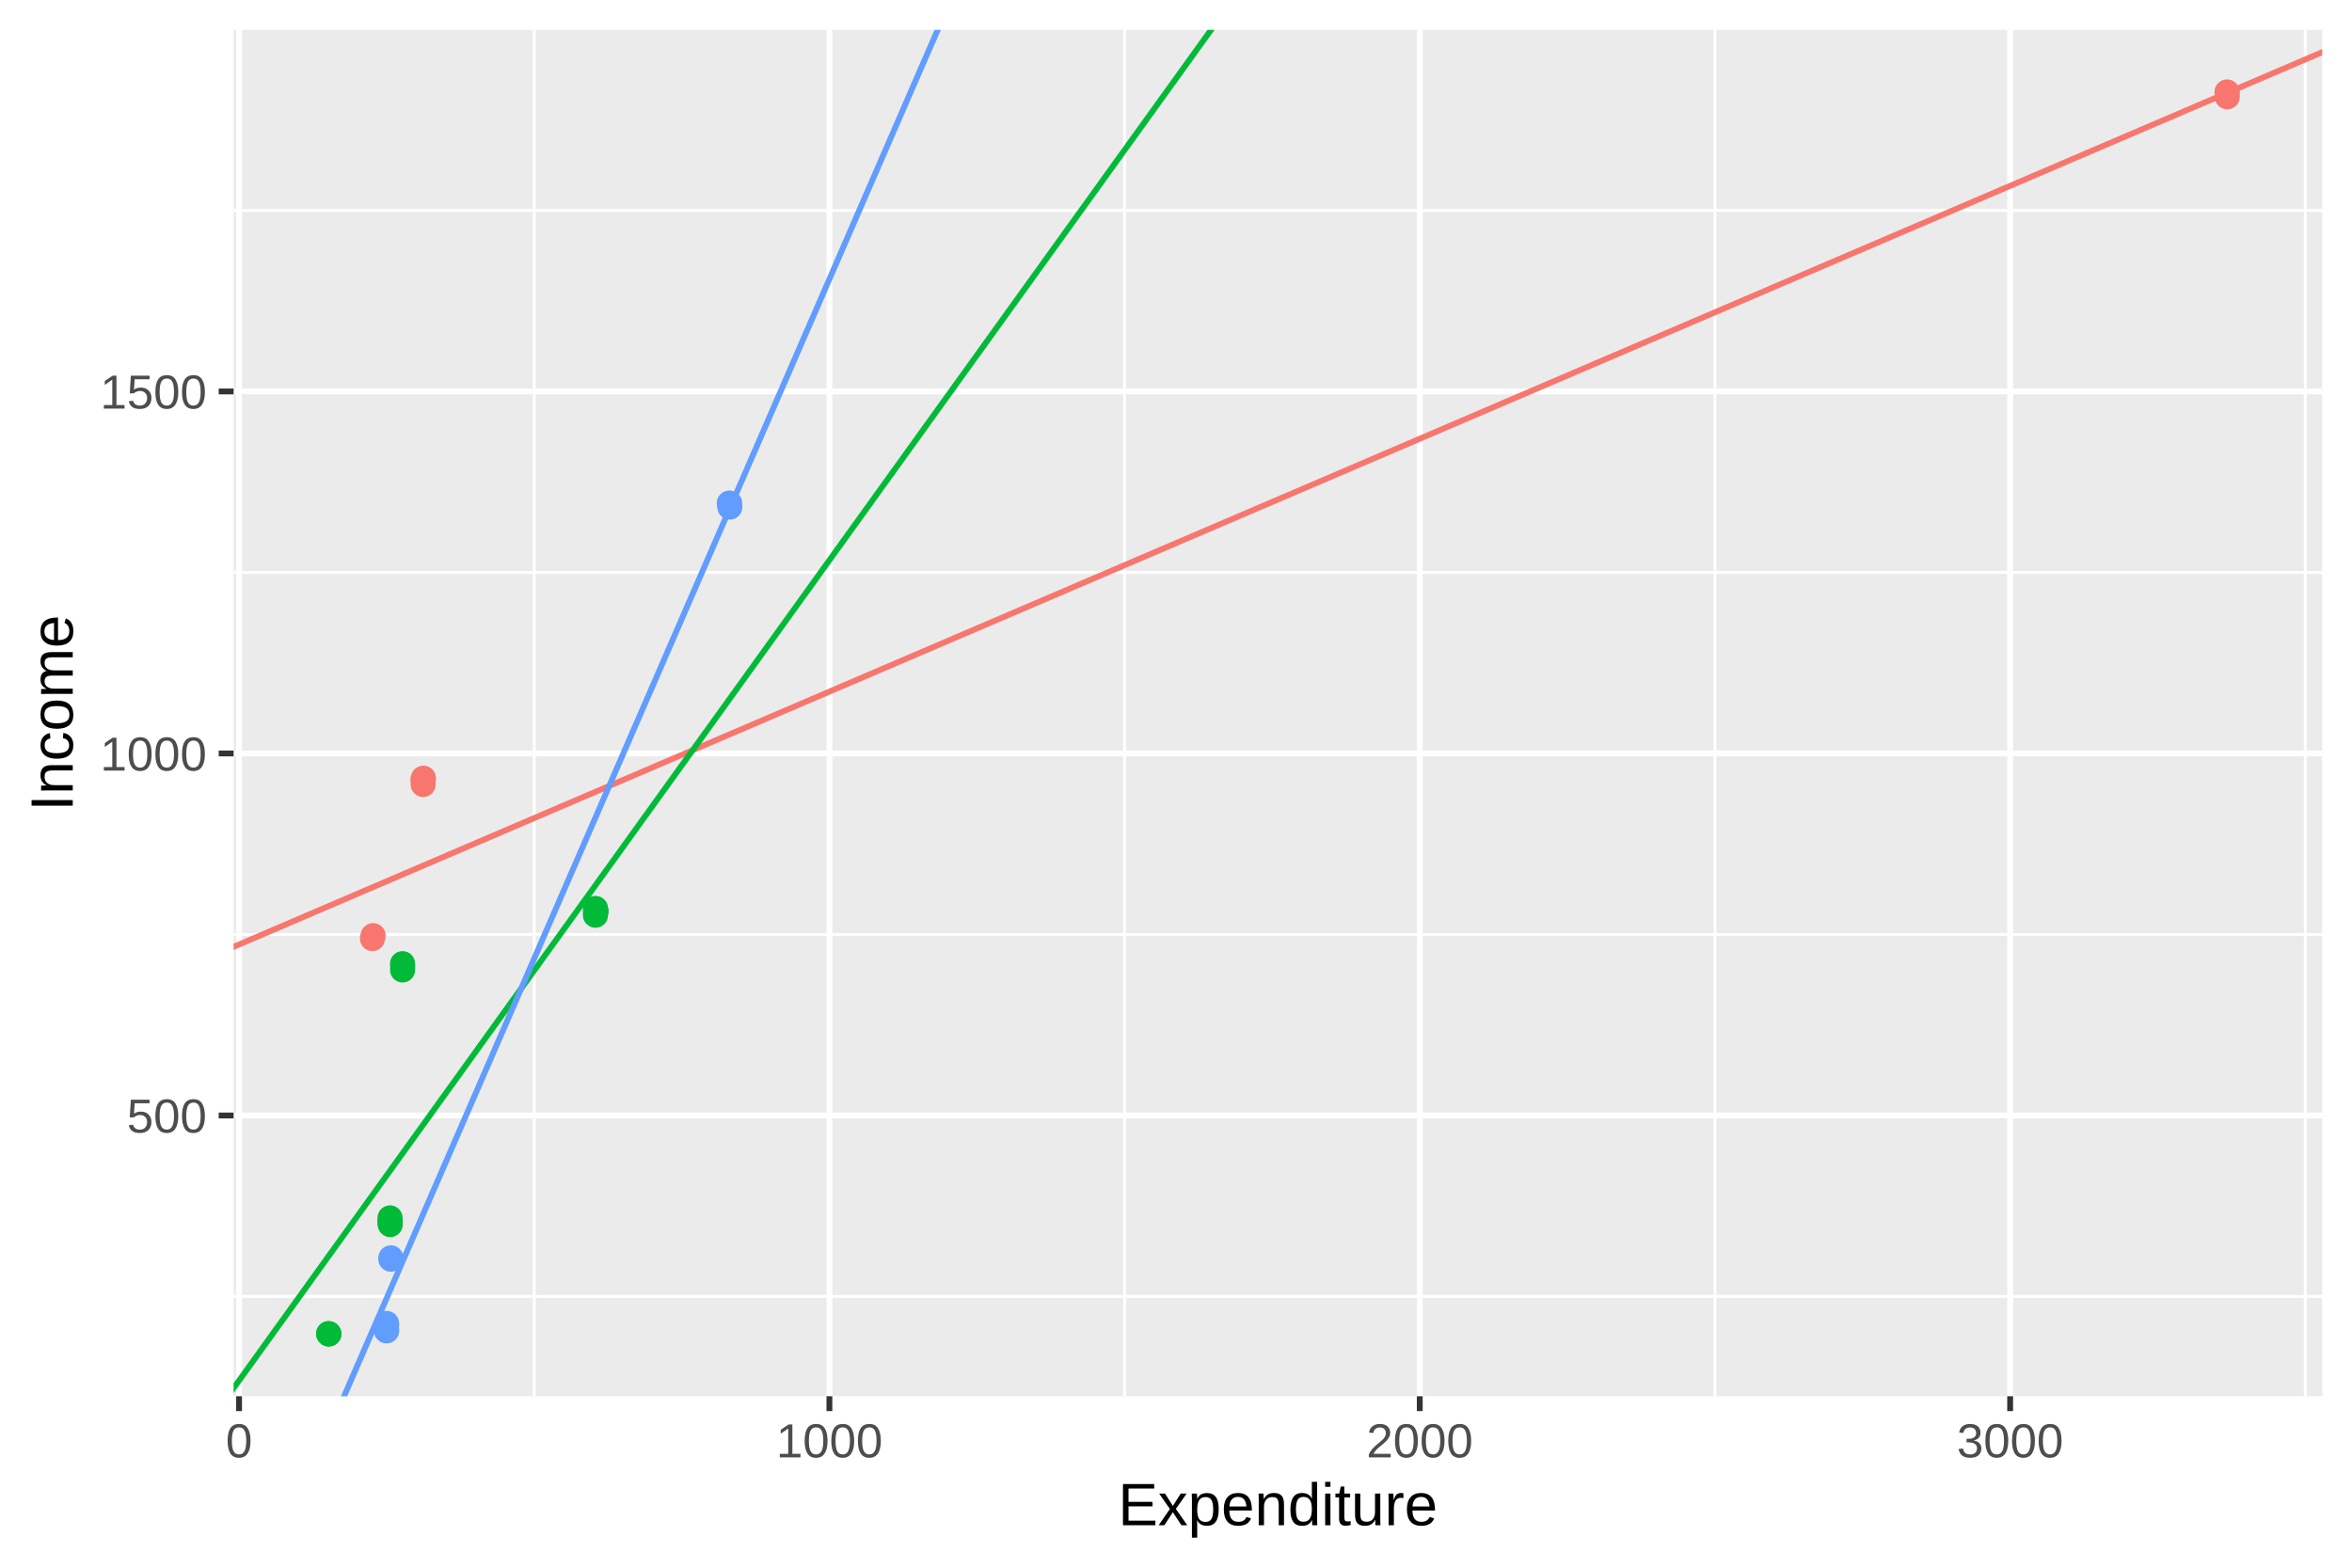
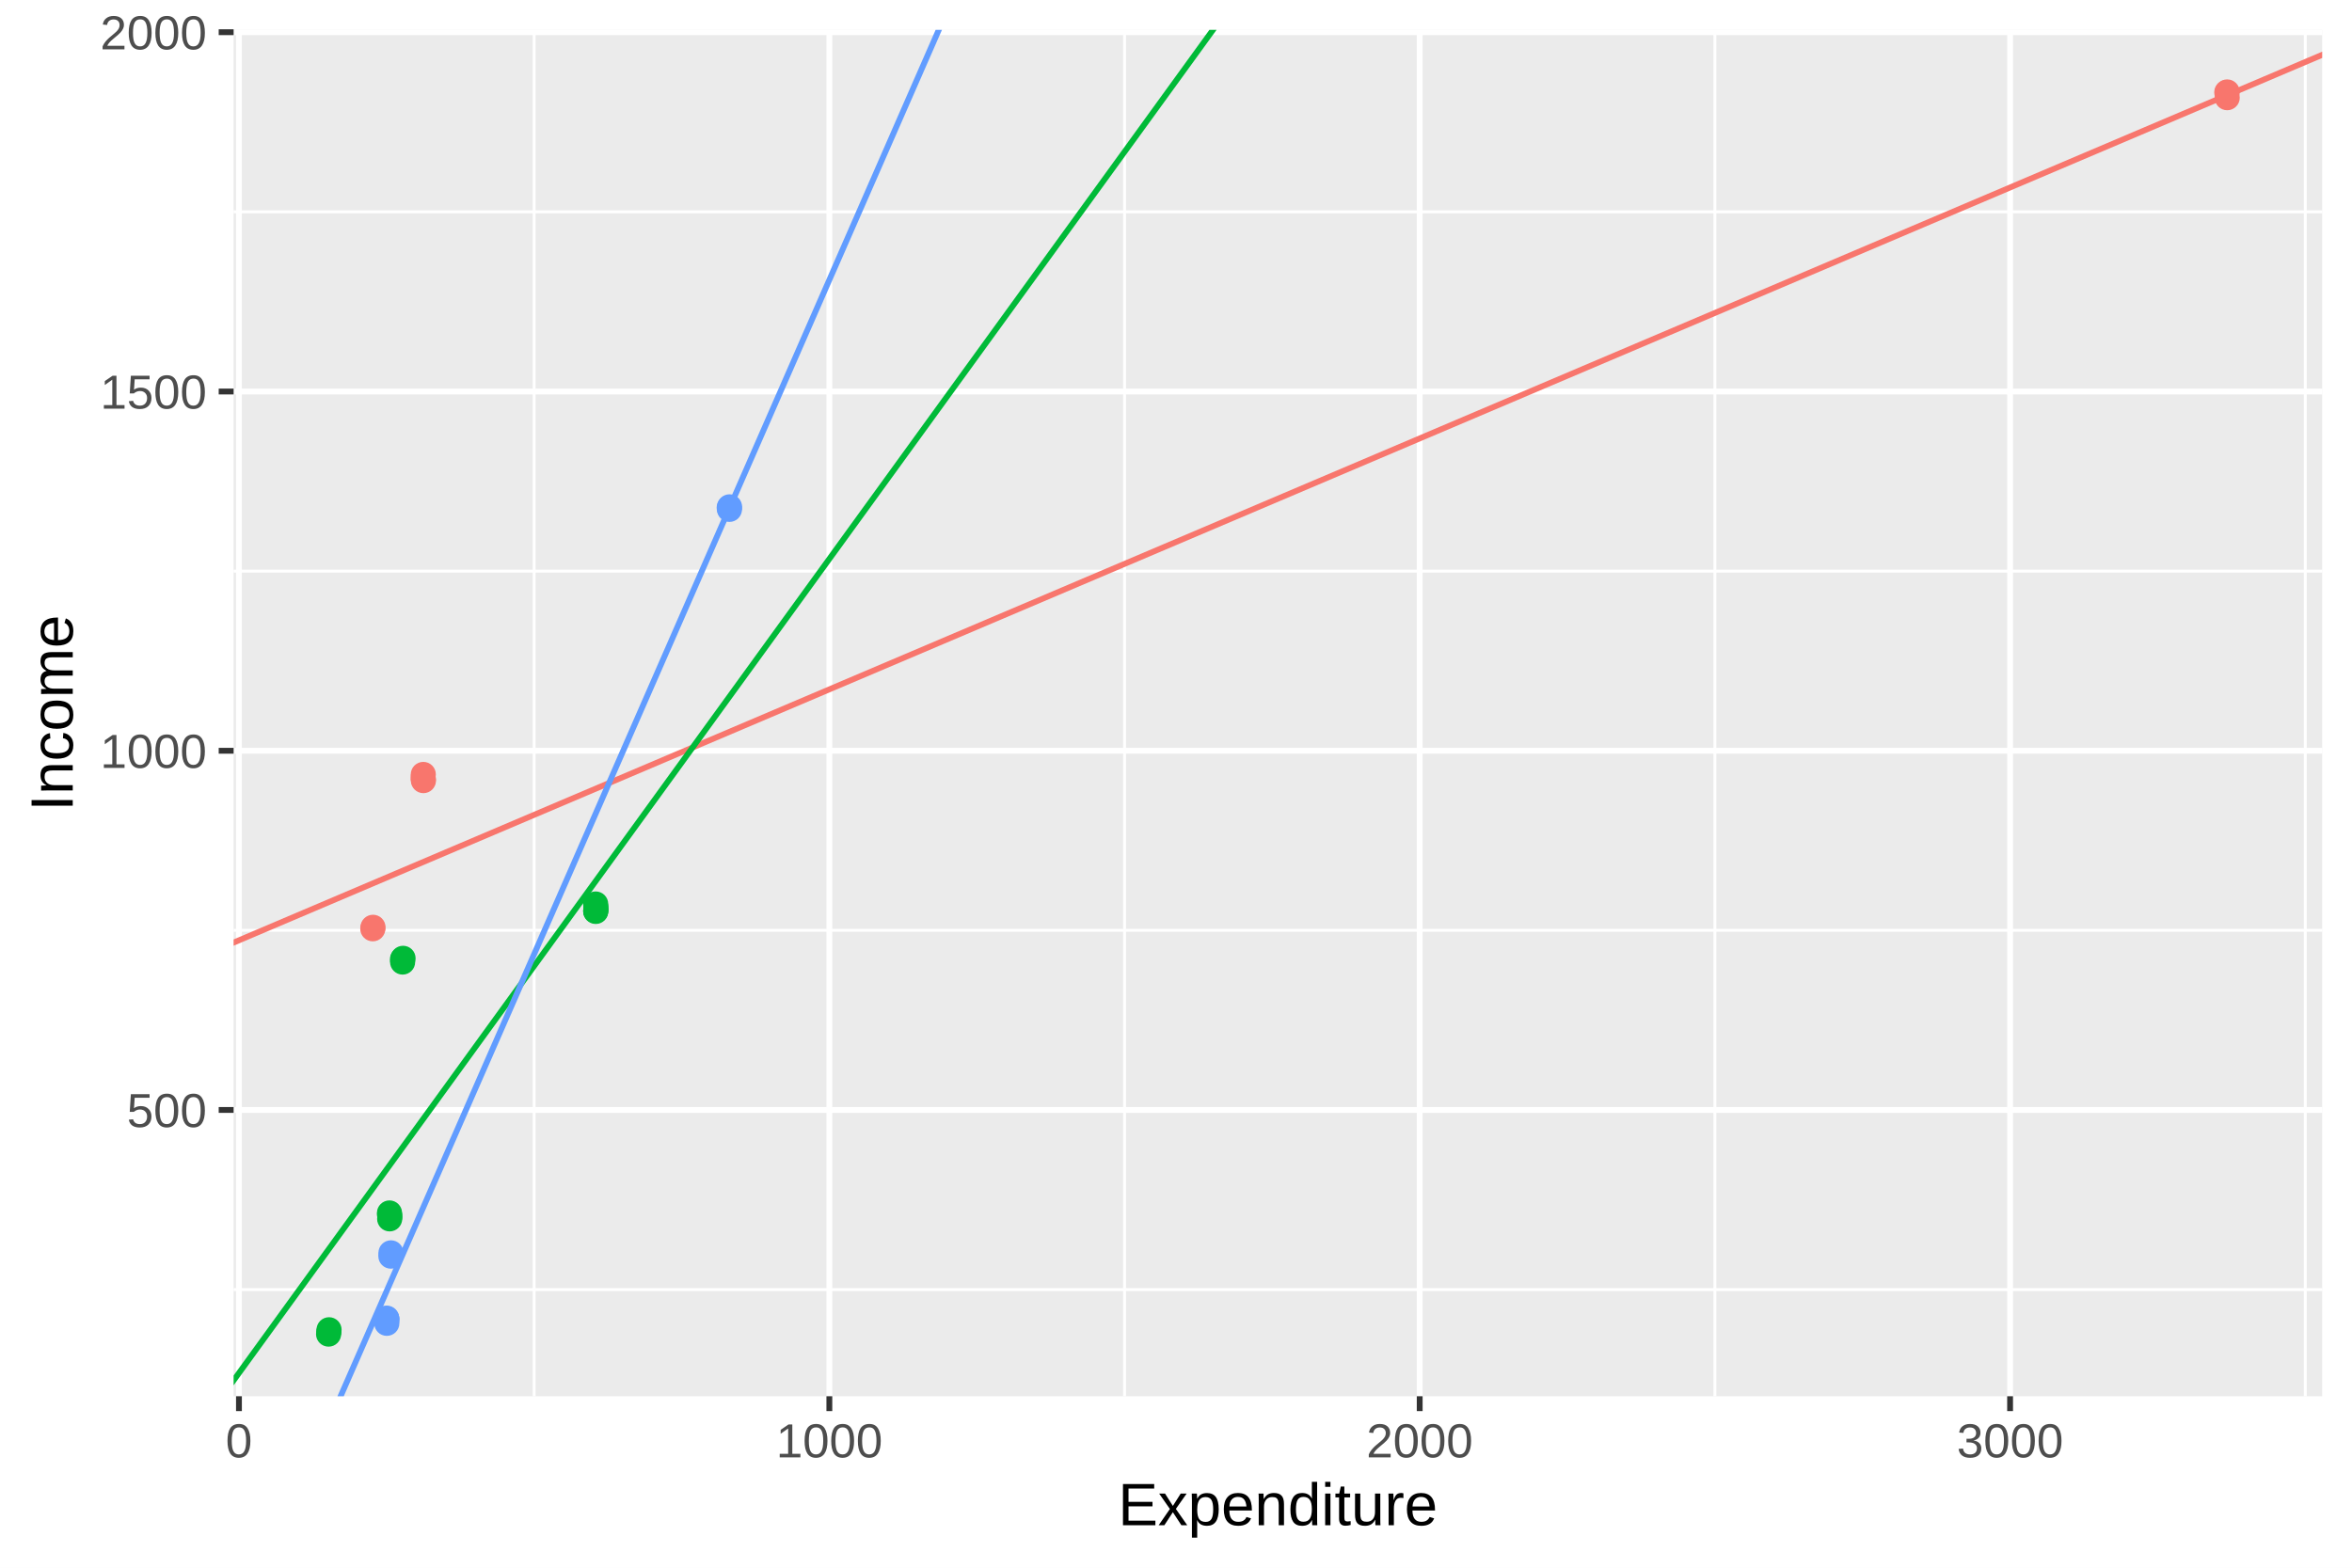
<svg xmlns="http://www.w3.org/2000/svg" width="432.00pt" height="288.00pt" viewBox="0 0 432.00 288.00">
  <g class="svglite">
    <defs>
      <style type="text/css">
    .svglite line, .svglite polyline, .svglite polygon, .svglite path, .svglite rect, .svglite circle {
      fill: none;
      stroke: #000000;
      stroke-linecap: round;
      stroke-linejoin: round;
      stroke-miterlimit: 10.00;
    }
    .svglite text {
      white-space: pre;
    }
    .svglite g.glyphgroup path {
      fill: inherit;
      stroke: none;
    }
  </style>
    </defs>
    <rect width="100%" height="100%" style="stroke: none; fill: #FFFFFF;" />
    <defs>
      <clipPath id="cpMC4wMHw0MzIuMDB8MC4wMHwyODguMDA=">
        <rect x="0.00" y="0.00" width="432.00" height="288.00" />
      </clipPath>
    </defs>
    <g clip-path="url(#cpMC4wMHw0MzIuMDB8MC4wMHwyODguMDA=)">
      <rect x="0" y="0.00" width="432.00" height="288.00" style="stroke-width: 1.07; stroke: #FFFFFF; fill: #FFFFFF;" />
    </g>
    <defs>
      <clipPath id="cpNDIuOTF8NDI2LjUyfDUuNDh8MjU2LjUw">
        <rect x="42.91" y="5.48" width="383.61" height="251.02" />
      </clipPath>
    </defs>
    <g clip-path="url(#cpNDIuOTF8NDI2LjUyfDUuNDh8MjU2LjUw)">
      <rect x="42.91" y="5.48" width="383.61" height="251.02" style="stroke-width: 1.07; stroke: none; fill: #EBEBEB;" />
-       <polyline points="42.91,238.17 426.52,238.17 " style="stroke-width: 0.53; stroke: #FFFFFF; stroke-linecap: butt;" />
-       <polyline points="42.91,171.67 426.52,171.67 " style="stroke-width: 0.53; stroke: #FFFFFF; stroke-linecap: butt;" />
-       <polyline points="42.91,105.16 426.52,105.16 " style="stroke-width: 0.53; stroke: #FFFFFF; stroke-linecap: butt;" />
-       <polyline points="42.91,38.66 426.52,38.66 " style="stroke-width: 0.53; stroke: #FFFFFF; stroke-linecap: butt;" />
-       <polyline points="98.13,256.50 98.13,5.48 " style="stroke-width: 0.53; stroke: #FFFFFF; stroke-linecap: butt;" />
-       <polyline points="206.56,256.50 206.56,5.48 " style="stroke-width: 0.53; stroke: #FFFFFF; stroke-linecap: butt;" />
-       <polyline points="314.99,256.50 314.99,5.48 " style="stroke-width: 0.53; stroke: #FFFFFF; stroke-linecap: butt;" />
+       <polyline points="42.91,236.91 426.52,236.91 " style="stroke-width: 0.53; stroke: #FFFFFF; stroke-linecap: butt;" />
+       <polyline points="42.91,170.91 426.52,170.91 " style="stroke-width: 0.53; stroke: #FFFFFF; stroke-linecap: butt;" />
+       <polyline points="42.91,104.92 426.52,104.92 " style="stroke-width: 0.53; stroke: #FFFFFF; stroke-linecap: butt;" />
+       <polyline points="42.91,38.92 426.52,38.92 " style="stroke-width: 0.53; stroke: #FFFFFF; stroke-linecap: butt;" />
+       <polyline points="98.11,256.50 98.11,5.48 " style="stroke-width: 0.53; stroke: #FFFFFF; stroke-linecap: butt;" />
+       <polyline points="206.55,256.50 206.55,5.48 " style="stroke-width: 0.53; stroke: #FFFFFF; stroke-linecap: butt;" />
+       <polyline points="314.98,256.50 314.98,5.48 " style="stroke-width: 0.53; stroke: #FFFFFF; stroke-linecap: butt;" />
      <polyline points="423.42,256.50 423.42,5.48 " style="stroke-width: 0.53; stroke: #FFFFFF; stroke-linecap: butt;" />
-       <polyline points="42.91,204.92 426.52,204.92 " style="stroke-width: 1.07; stroke: #FFFFFF; stroke-linecap: butt;" />
-       <polyline points="42.91,138.42 426.52,138.42 " style="stroke-width: 1.07; stroke: #FFFFFF; stroke-linecap: butt;" />
-       <polyline points="42.91,71.91 426.52,71.91 " style="stroke-width: 1.07; stroke: #FFFFFF; stroke-linecap: butt;" />
-       <polyline points="43.91,256.50 43.91,5.48 " style="stroke-width: 1.07; stroke: #FFFFFF; stroke-linecap: butt;" />
-       <polyline points="152.34,256.50 152.34,5.48 " style="stroke-width: 1.07; stroke: #FFFFFF; stroke-linecap: butt;" />
-       <polyline points="260.77,256.50 260.77,5.48 " style="stroke-width: 1.07; stroke: #FFFFFF; stroke-linecap: butt;" />
-       <polyline points="369.21,256.50 369.21,5.48 " style="stroke-width: 1.07; stroke: #FFFFFF; stroke-linecap: butt;" />
-       <circle cx="409.05" cy="16.89" r="1.95" style="stroke-width: 0.71; stroke: #F8766D; fill: #F8766D;" />
-       <circle cx="409.06" cy="17.08" r="1.95" style="stroke-width: 0.71; stroke: #F8766D; fill: #F8766D;" />
-       <circle cx="409.08" cy="17.78" r="1.95" style="stroke-width: 0.71; stroke: #F8766D; fill: #F8766D;" />
-       <circle cx="77.72" cy="144.11" r="1.95" style="stroke-width: 0.71; stroke: #F8766D; fill: #F8766D;" />
-       <circle cx="77.77" cy="142.96" r="1.95" style="stroke-width: 0.71; stroke: #F8766D; fill: #F8766D;" />
-       <circle cx="77.72" cy="143.15" r="1.95" style="stroke-width: 0.71; stroke: #F8766D; fill: #F8766D;" />
-       <circle cx="77.72" cy="143.25" r="1.95" style="stroke-width: 0.71; stroke: #F8766D; fill: #F8766D;" />
-       <circle cx="68.41" cy="172.42" r="1.95" style="stroke-width: 0.71; stroke: #F8766D; fill: #F8766D;" />
-       <circle cx="68.53" cy="171.89" r="1.95" style="stroke-width: 0.71; stroke: #F8766D; fill: #F8766D;" />
-       <circle cx="134.05" cy="93.15" r="1.95" style="stroke-width: 0.71; stroke: #619CFF; fill: #619CFF;" />
-       <circle cx="133.96" cy="92.43" r="1.95" style="stroke-width: 0.71; stroke: #619CFF; fill: #619CFF;" />
-       <circle cx="134.01" cy="92.46" r="1.95" style="stroke-width: 0.71; stroke: #619CFF; fill: #619CFF;" />
-       <circle cx="71.79" cy="231.08" r="1.95" style="stroke-width: 0.71; stroke: #619CFF; fill: #619CFF;" />
-       <circle cx="71.79" cy="231.33" r="1.95" style="stroke-width: 0.71; stroke: #619CFF; fill: #619CFF;" />
-       <circle cx="71.02" cy="244.36" r="1.95" style="stroke-width: 0.71; stroke: #619CFF; fill: #619CFF;" />
-       <circle cx="71.02" cy="243.39" r="1.95" style="stroke-width: 0.71; stroke: #619CFF; fill: #619CFF;" />
-       <circle cx="71.00" cy="243.12" r="1.95" style="stroke-width: 0.71; stroke: #619CFF; fill: #619CFF;" />
-       <circle cx="71.00" cy="244.50" r="1.95" style="stroke-width: 0.71; stroke: #619CFF; fill: #619CFF;" />
-       <circle cx="60.40" cy="245.09" r="1.95" style="stroke-width: 0.71; stroke: #00BA38; fill: #00BA38;" />
-       <circle cx="60.35" cy="244.99" r="1.95" style="stroke-width: 0.71; stroke: #00BA38; fill: #00BA38;" />
-       <circle cx="60.40" cy="245.03" r="1.95" style="stroke-width: 0.71; stroke: #00BA38; fill: #00BA38;" />
-       <circle cx="71.66" cy="224.61" r="1.95" style="stroke-width: 0.71; stroke: #00BA38; fill: #00BA38;" />
-       <circle cx="71.66" cy="224.57" r="1.95" style="stroke-width: 0.71; stroke: #00BA38; fill: #00BA38;" />
-       <circle cx="71.67" cy="224.97" r="1.95" style="stroke-width: 0.71; stroke: #00BA38; fill: #00BA38;" />
-       <circle cx="71.66" cy="224.31" r="1.95" style="stroke-width: 0.71; stroke: #00BA38; fill: #00BA38;" />
-       <circle cx="71.64" cy="223.74" r="1.95" style="stroke-width: 0.71; stroke: #00BA38; fill: #00BA38;" />
-       <circle cx="109.39" cy="167.30" r="1.95" style="stroke-width: 0.71; stroke: #00BA38; fill: #00BA38;" />
-       <circle cx="109.38" cy="166.89" r="1.95" style="stroke-width: 0.71; stroke: #00BA38; fill: #00BA38;" />
-       <circle cx="109.39" cy="167.74" r="1.95" style="stroke-width: 0.71; stroke: #00BA38; fill: #00BA38;" />
-       <circle cx="109.45" cy="167.39" r="1.95" style="stroke-width: 0.71; stroke: #00BA38; fill: #00BA38;" />
-       <circle cx="109.37" cy="168.14" r="1.95" style="stroke-width: 0.71; stroke: #00BA38; fill: #00BA38;" />
-       <circle cx="109.42" cy="167.37" r="1.95" style="stroke-width: 0.71; stroke: #00BA38; fill: #00BA38;" />
-       <circle cx="73.94" cy="178.19" r="1.95" style="stroke-width: 0.71; stroke: #00BA38; fill: #00BA38;" />
-       <circle cx="73.97" cy="177.53" r="1.95" style="stroke-width: 0.71; stroke: #00BA38; fill: #00BA38;" />
-       <circle cx="73.94" cy="177.03" r="1.95" style="stroke-width: 0.71; stroke: #00BA38; fill: #00BA38;" />
-       <line x1="-340.70" y1="338.29" x2="810.13" y2="-154.77" style="stroke-width: 1.07; stroke: #F8766D; stroke-linecap: butt;" />
-       <line x1="-138.77" y1="507.53" x2="403.04" y2="-245.54" style="stroke-width: 1.07; stroke: #00BA38; stroke-linecap: butt;" />
-       <line x1="-45.84" y1="507.53" x2="281.26" y2="-245.54" style="stroke-width: 1.07; stroke: #619CFF; stroke-linecap: butt;" />
+       <polyline points="42.91,203.91 426.52,203.91 " style="stroke-width: 1.07; stroke: #FFFFFF; stroke-linecap: butt;" />
+       <polyline points="42.91,137.92 426.52,137.92 " style="stroke-width: 1.07; stroke: #FFFFFF; stroke-linecap: butt;" />
+       <polyline points="42.91,71.92 426.52,71.92 " style="stroke-width: 1.07; stroke: #FFFFFF; stroke-linecap: butt;" />
+       <polyline points="42.91,5.92 426.52,5.92 " style="stroke-width: 1.07; stroke: #FFFFFF; stroke-linecap: butt;" />
+       <polyline points="43.89,256.50 43.89,5.48 " style="stroke-width: 1.07; stroke: #FFFFFF; stroke-linecap: butt;" />
+       <polyline points="152.33,256.50 152.33,5.48 " style="stroke-width: 1.07; stroke: #FFFFFF; stroke-linecap: butt;" />
+       <polyline points="260.76,256.50 260.76,5.48 " style="stroke-width: 1.07; stroke: #FFFFFF; stroke-linecap: butt;" />
+       <polyline points="369.20,256.50 369.20,5.48 " style="stroke-width: 1.07; stroke: #FFFFFF; stroke-linecap: butt;" />
+       <circle cx="409.00" cy="16.98" r="1.95" style="stroke-width: 0.71; stroke: #F8766D; fill: #F8766D;" />
+       <circle cx="409.07" cy="16.89" r="1.95" style="stroke-width: 0.71; stroke: #F8766D; fill: #F8766D;" />
+       <circle cx="409.08" cy="17.95" r="1.95" style="stroke-width: 0.71; stroke: #F8766D; fill: #F8766D;" />
+       <circle cx="77.76" cy="143.19" r="1.95" style="stroke-width: 0.71; stroke: #F8766D; fill: #F8766D;" />
+       <circle cx="77.75" cy="142.27" r="1.95" style="stroke-width: 0.71; stroke: #F8766D; fill: #F8766D;" />
+       <circle cx="77.72" cy="142.83" r="1.95" style="stroke-width: 0.71; stroke: #F8766D; fill: #F8766D;" />
+       <circle cx="77.77" cy="143.41" r="1.95" style="stroke-width: 0.71; stroke: #F8766D; fill: #F8766D;" />
+       <circle cx="68.47" cy="170.63" r="1.95" style="stroke-width: 0.71; stroke: #F8766D; fill: #F8766D;" />
+       <circle cx="68.51" cy="170.35" r="1.95" style="stroke-width: 0.71; stroke: #F8766D; fill: #F8766D;" />
+       <circle cx="133.98" cy="93.58" r="1.95" style="stroke-width: 0.71; stroke: #619CFF; fill: #619CFF;" />
+       <circle cx="133.93" cy="93.28" r="1.95" style="stroke-width: 0.71; stroke: #619CFF; fill: #619CFF;" />
+       <circle cx="134.00" cy="93.11" r="1.95" style="stroke-width: 0.71; stroke: #619CFF; fill: #619CFF;" />
+       <circle cx="71.79" cy="230.77" r="1.95" style="stroke-width: 0.71; stroke: #619CFF; fill: #619CFF;" />
+       <circle cx="71.81" cy="230.16" r="1.95" style="stroke-width: 0.71; stroke: #619CFF; fill: #619CFF;" />
+       <circle cx="71.02" cy="242.15" r="1.95" style="stroke-width: 0.71; stroke: #619CFF; fill: #619CFF;" />
+       <circle cx="71.05" cy="243.11" r="1.95" style="stroke-width: 0.71; stroke: #619CFF; fill: #619CFF;" />
+       <circle cx="71.08" cy="242.42" r="1.95" style="stroke-width: 0.71; stroke: #619CFF; fill: #619CFF;" />
+       <circle cx="71.03" cy="242.27" r="1.95" style="stroke-width: 0.71; stroke: #619CFF; fill: #619CFF;" />
+       <circle cx="60.35" cy="245.09" r="1.95" style="stroke-width: 0.71; stroke: #00BA38; fill: #00BA38;" />
+       <circle cx="60.44" cy="244.29" r="1.95" style="stroke-width: 0.71; stroke: #00BA38; fill: #00BA38;" />
+       <circle cx="60.40" cy="244.66" r="1.95" style="stroke-width: 0.71; stroke: #00BA38; fill: #00BA38;" />
+       <circle cx="71.57" cy="223.35" r="1.95" style="stroke-width: 0.71; stroke: #00BA38; fill: #00BA38;" />
+       <circle cx="71.55" cy="223.06" r="1.95" style="stroke-width: 0.71; stroke: #00BA38; fill: #00BA38;" />
+       <circle cx="71.57" cy="223.92" r="1.95" style="stroke-width: 0.71; stroke: #00BA38; fill: #00BA38;" />
+       <circle cx="71.59" cy="223.60" r="1.95" style="stroke-width: 0.71; stroke: #00BA38; fill: #00BA38;" />
+       <circle cx="71.54" cy="222.83" r="1.95" style="stroke-width: 0.71; stroke: #00BA38; fill: #00BA38;" />
+       <circle cx="109.41" cy="167.36" r="1.95" style="stroke-width: 0.71; stroke: #00BA38; fill: #00BA38;" />
+       <circle cx="109.41" cy="166.07" r="1.95" style="stroke-width: 0.71; stroke: #00BA38; fill: #00BA38;" />
+       <circle cx="109.46" cy="166.94" r="1.95" style="stroke-width: 0.71; stroke: #00BA38; fill: #00BA38;" />
+       <circle cx="109.42" cy="167.27" r="1.95" style="stroke-width: 0.71; stroke: #00BA38; fill: #00BA38;" />
+       <circle cx="109.42" cy="167.44" r="1.95" style="stroke-width: 0.71; stroke: #00BA38; fill: #00BA38;" />
+       <circle cx="109.46" cy="166.67" r="1.95" style="stroke-width: 0.71; stroke: #00BA38; fill: #00BA38;" />
+       <circle cx="73.92" cy="176.24" r="1.95" style="stroke-width: 0.71; stroke: #00BA38; fill: #00BA38;" />
+       <circle cx="74.03" cy="176.05" r="1.95" style="stroke-width: 0.71; stroke: #00BA38; fill: #00BA38;" />
+       <circle cx="73.95" cy="176.74" r="1.95" style="stroke-width: 0.71; stroke: #00BA38; fill: #00BA38;" />
+       <line x1="-340.70" y1="336.25" x2="810.13" y2="-153.02" style="stroke-width: 1.07; stroke: #F8766D; stroke-linecap: butt;" />
+       <line x1="-141.20" y1="507.53" x2="404.79" y2="-245.54" style="stroke-width: 1.07; stroke: #00BA38; stroke-linecap: butt;" />
+       <line x1="-47.32" y1="507.53" x2="282.31" y2="-245.54" style="stroke-width: 1.07; stroke: #619CFF; stroke-linecap: butt;" />
    </g>
    <g clip-path="url(#cpMC4wMHw0MzIuMDB8MC4wMHwyODguMDA=)">
-       <text x="37.98" y="208.07" text-anchor="end" style="font-size: 8.80px;fill: #4D4D4D; font-family: &quot;Arial&quot;;" textLength="14.67px" lengthAdjust="spacingAndGlyphs">500</text>
-       <text x="37.98" y="141.57" text-anchor="end" style="font-size: 8.80px;fill: #4D4D4D; font-family: &quot;Arial&quot;;" textLength="19.56px" lengthAdjust="spacingAndGlyphs">1000</text>
-       <text x="37.98" y="75.06" text-anchor="end" style="font-size: 8.80px;fill: #4D4D4D; font-family: &quot;Arial&quot;;" textLength="19.56px" lengthAdjust="spacingAndGlyphs">1500</text>
-       <polyline points="40.17,204.92 42.91,204.92 " style="stroke-width: 1.07; stroke: #333333; stroke-linecap: butt;" />
-       <polyline points="40.17,138.42 42.91,138.42 " style="stroke-width: 1.07; stroke: #333333; stroke-linecap: butt;" />
-       <polyline points="40.17,71.91 42.91,71.91 " style="stroke-width: 1.07; stroke: #333333; stroke-linecap: butt;" />
-       <polyline points="43.91,259.24 43.91,256.50 " style="stroke-width: 1.07; stroke: #333333; stroke-linecap: butt;" />
-       <polyline points="152.34,259.24 152.34,256.50 " style="stroke-width: 1.07; stroke: #333333; stroke-linecap: butt;" />
-       <polyline points="260.77,259.24 260.77,256.50 " style="stroke-width: 1.07; stroke: #333333; stroke-linecap: butt;" />
-       <polyline points="369.21,259.24 369.21,256.50 " style="stroke-width: 1.07; stroke: #333333; stroke-linecap: butt;" />
-       <text x="43.91" y="267.74" text-anchor="middle" style="font-size: 8.80px;fill: #4D4D4D; font-family: &quot;Arial&quot;;" textLength="4.89px" lengthAdjust="spacingAndGlyphs">0</text>
-       <text x="152.34" y="267.74" text-anchor="middle" style="font-size: 8.80px;fill: #4D4D4D; font-family: &quot;Arial&quot;;" textLength="19.56px" lengthAdjust="spacingAndGlyphs">1000</text>
-       <text x="260.77" y="267.74" text-anchor="middle" style="font-size: 8.80px;fill: #4D4D4D; font-family: &quot;Arial&quot;;" textLength="19.56px" lengthAdjust="spacingAndGlyphs">2000</text>
-       <text x="369.21" y="267.74" text-anchor="middle" style="font-size: 8.80px;fill: #4D4D4D; font-family: &quot;Arial&quot;;" textLength="19.56px" lengthAdjust="spacingAndGlyphs">3000</text>
+       <text x="37.98" y="207.06" text-anchor="end" style="font-size: 8.80px;fill: #4D4D4D; font-family: &quot;Arial&quot;;" textLength="14.67px" lengthAdjust="spacingAndGlyphs">500</text>
+       <text x="37.98" y="141.07" text-anchor="end" style="font-size: 8.80px;fill: #4D4D4D; font-family: &quot;Arial&quot;;" textLength="19.56px" lengthAdjust="spacingAndGlyphs">1000</text>
+       <text x="37.98" y="75.07" text-anchor="end" style="font-size: 8.80px;fill: #4D4D4D; font-family: &quot;Arial&quot;;" textLength="19.56px" lengthAdjust="spacingAndGlyphs">1500</text>
+       <text x="37.98" y="9.07" text-anchor="end" style="font-size: 8.80px;fill: #4D4D4D; font-family: &quot;Arial&quot;;" textLength="19.56px" lengthAdjust="spacingAndGlyphs">2000</text>
+       <polyline points="40.17,203.91 42.91,203.91 " style="stroke-width: 1.07; stroke: #333333; stroke-linecap: butt;" />
+       <polyline points="40.17,137.92 42.91,137.92 " style="stroke-width: 1.07; stroke: #333333; stroke-linecap: butt;" />
+       <polyline points="40.17,71.92 42.91,71.92 " style="stroke-width: 1.07; stroke: #333333; stroke-linecap: butt;" />
+       <polyline points="40.17,5.92 42.91,5.92 " style="stroke-width: 1.07; stroke: #333333; stroke-linecap: butt;" />
+       <polyline points="43.89,259.24 43.89,256.50 " style="stroke-width: 1.07; stroke: #333333; stroke-linecap: butt;" />
+       <polyline points="152.33,259.24 152.33,256.50 " style="stroke-width: 1.07; stroke: #333333; stroke-linecap: butt;" />
+       <polyline points="260.76,259.24 260.76,256.50 " style="stroke-width: 1.07; stroke: #333333; stroke-linecap: butt;" />
+       <polyline points="369.20,259.24 369.20,256.50 " style="stroke-width: 1.07; stroke: #333333; stroke-linecap: butt;" />
+       <text x="43.89" y="267.74" text-anchor="middle" style="font-size: 8.80px;fill: #4D4D4D; font-family: &quot;Arial&quot;;" textLength="4.89px" lengthAdjust="spacingAndGlyphs">0</text>
+       <text x="152.33" y="267.74" text-anchor="middle" style="font-size: 8.80px;fill: #4D4D4D; font-family: &quot;Arial&quot;;" textLength="19.56px" lengthAdjust="spacingAndGlyphs">1000</text>
+       <text x="260.76" y="267.74" text-anchor="middle" style="font-size: 8.80px;fill: #4D4D4D; font-family: &quot;Arial&quot;;" textLength="19.56px" lengthAdjust="spacingAndGlyphs">2000</text>
+       <text x="369.20" y="267.74" text-anchor="middle" style="font-size: 8.80px;fill: #4D4D4D; font-family: &quot;Arial&quot;;" textLength="19.56px" lengthAdjust="spacingAndGlyphs">3000</text>
      <text x="234.71" y="280.20" text-anchor="middle" style="font-size: 11.00px; font-family: &quot;Arial&quot;;" textLength="58.75px" lengthAdjust="spacingAndGlyphs">Expenditure</text>
      <text transform="translate(13.36,130.99) rotate(-90)" text-anchor="middle" style="font-size: 11.00px; font-family: &quot;Arial&quot;;" textLength="36.09px" lengthAdjust="spacingAndGlyphs">Income</text>
    </g>
  </g>
</svg>
